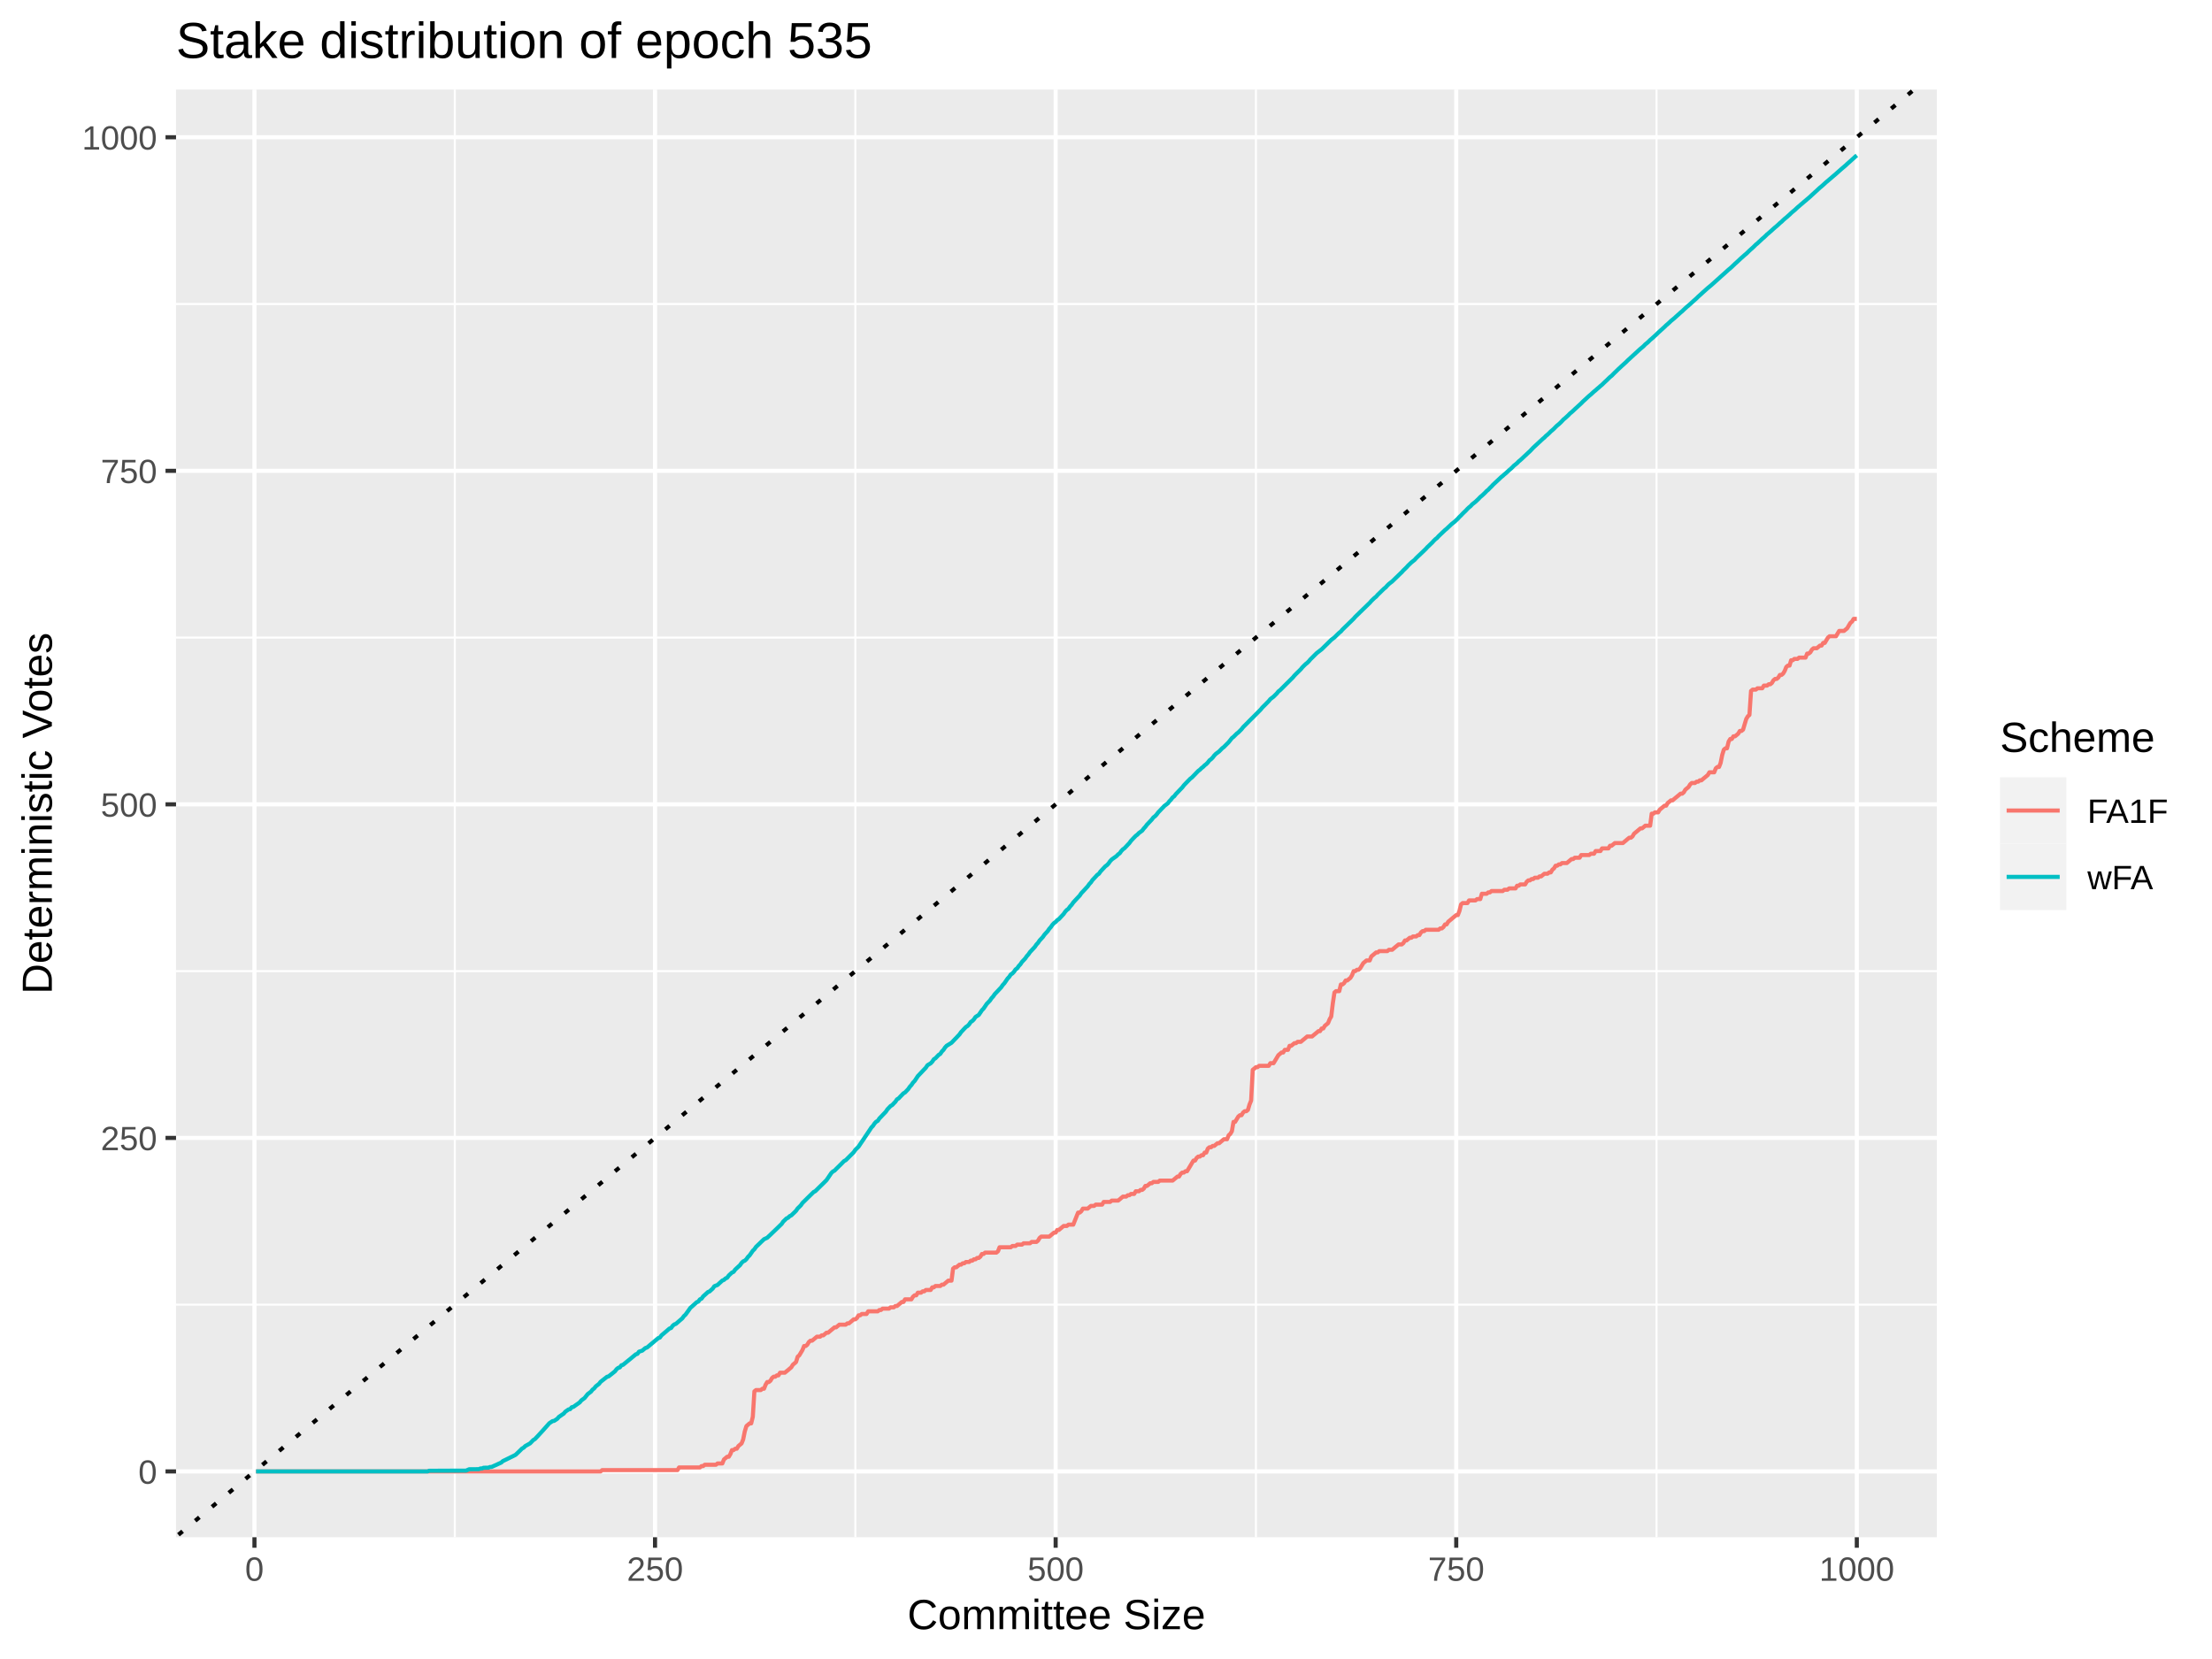
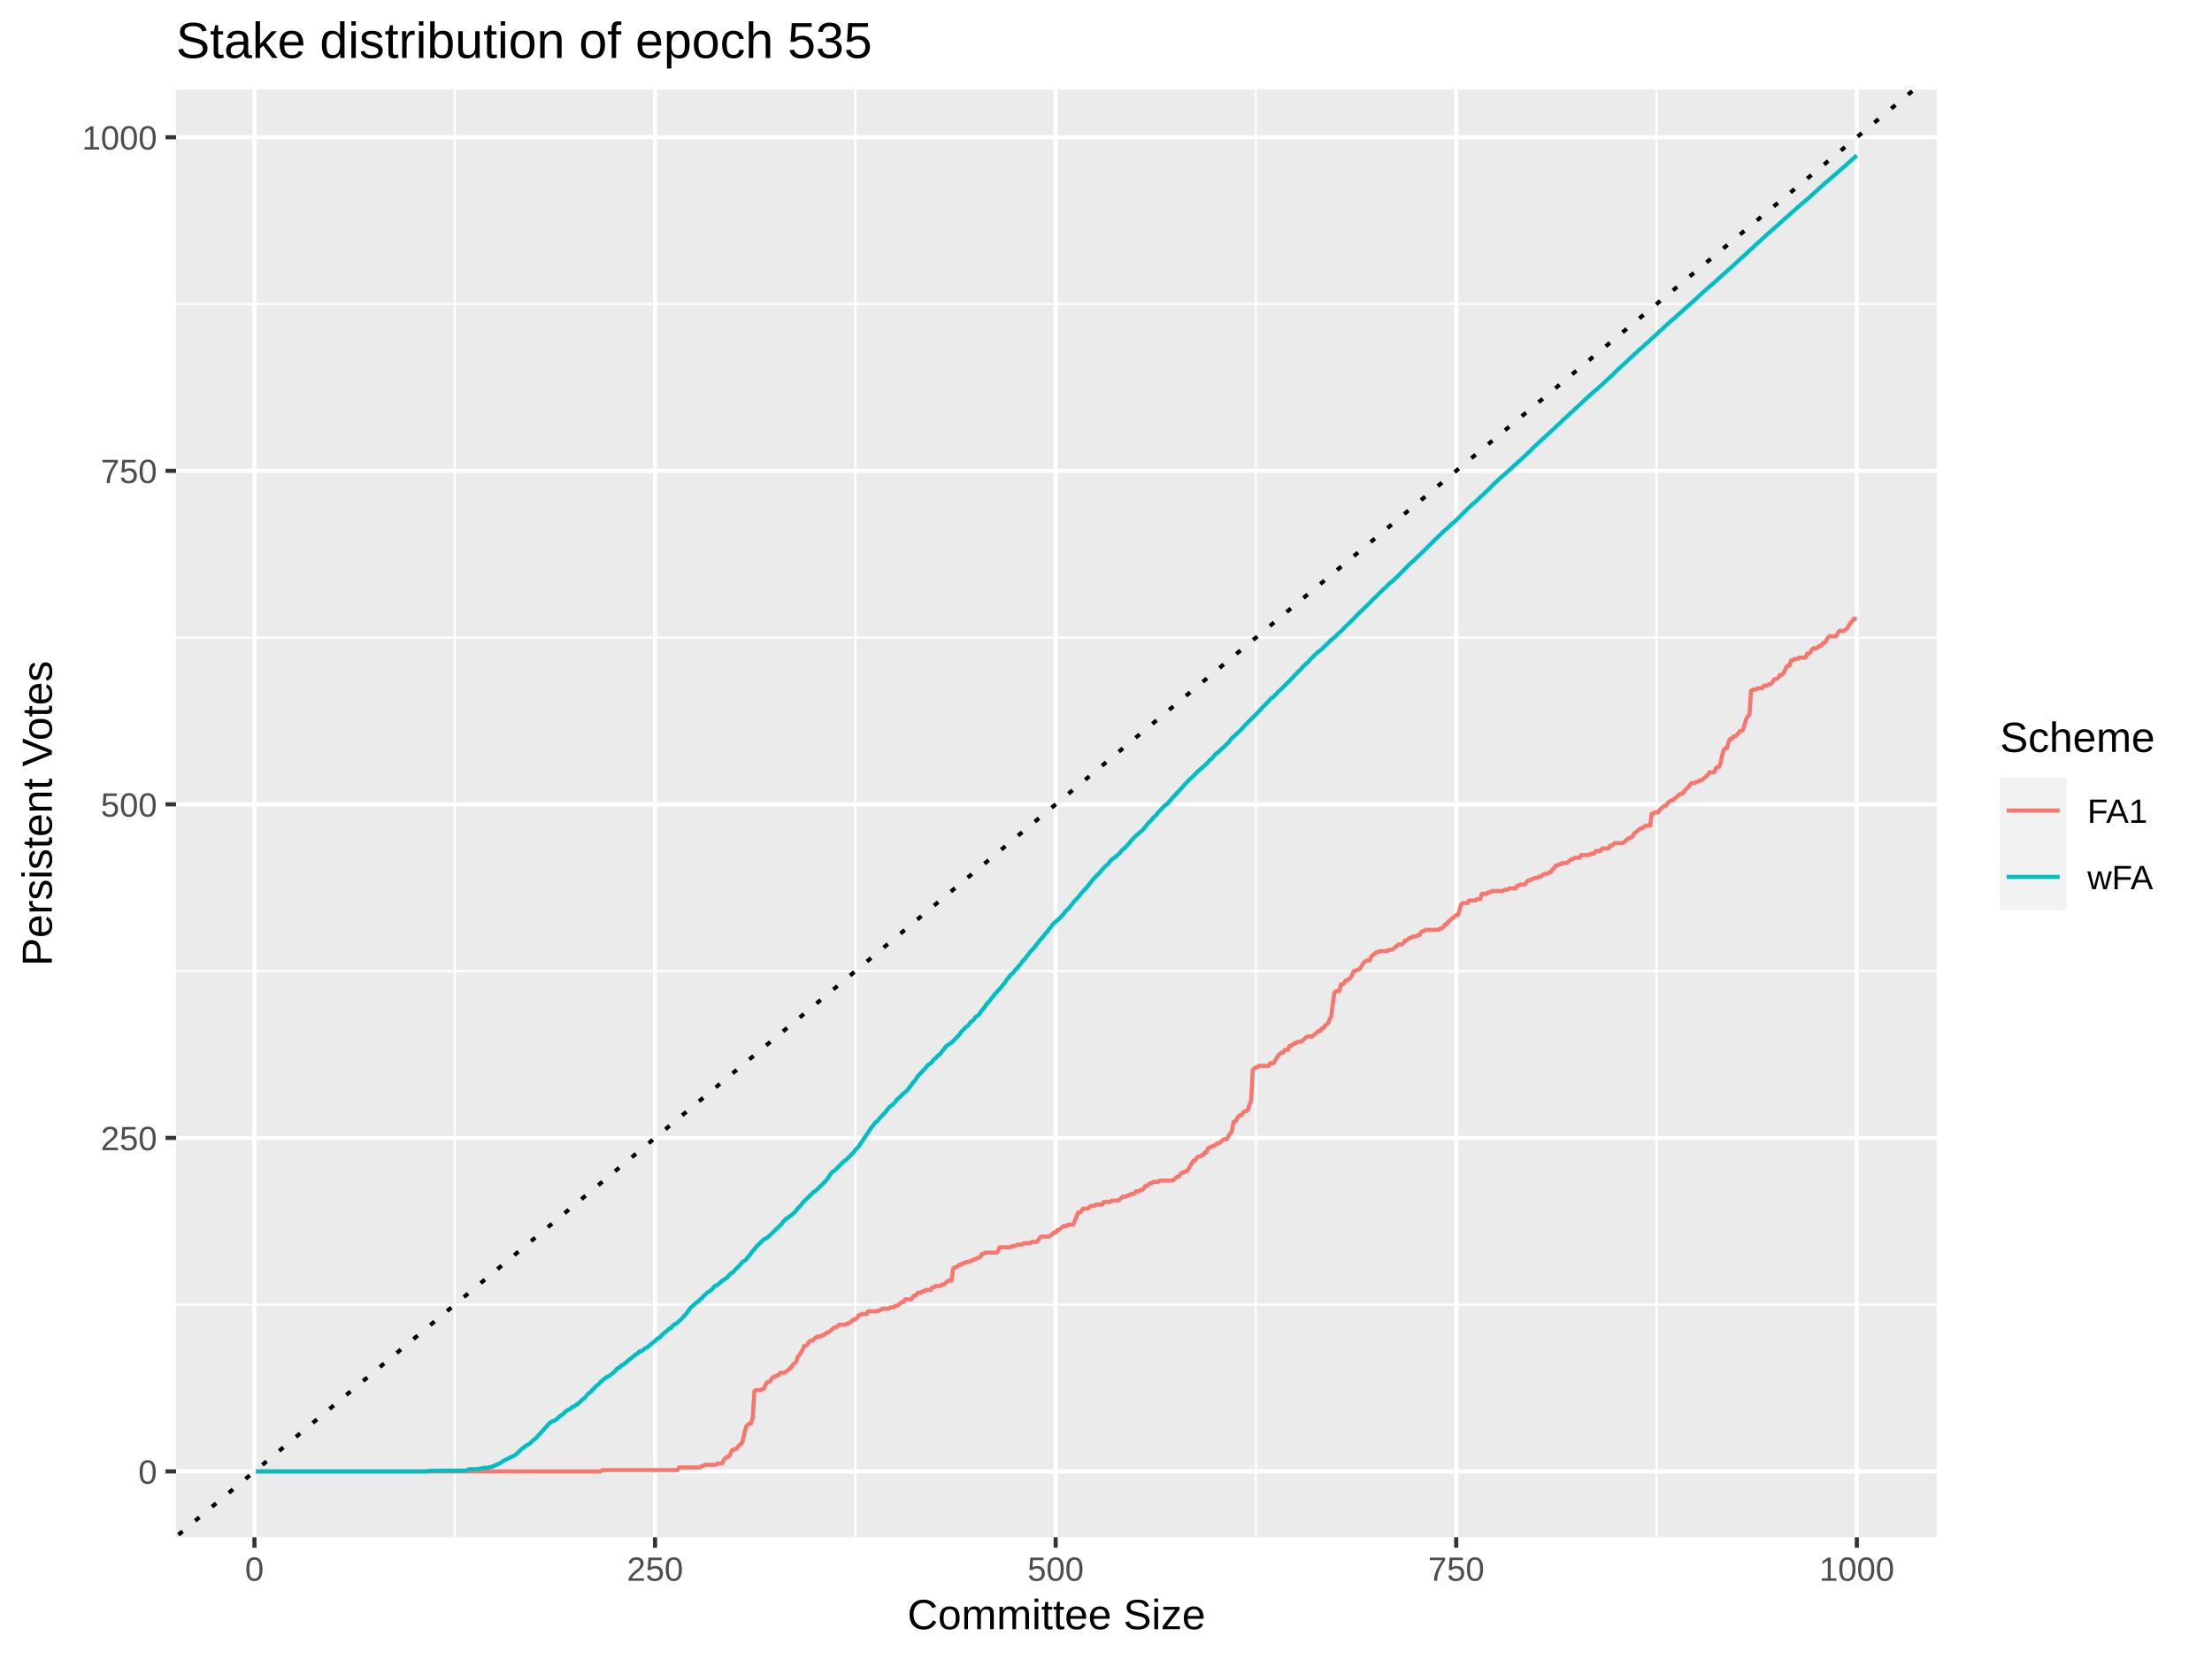
<svg xmlns="http://www.w3.org/2000/svg" class="svglite" width="576.00pt" height="432.00pt" viewBox="0 0 576.00 432.00">
  <defs>
    <style type="text/css">
    .svglite line, .svglite polyline, .svglite polygon, .svglite path, .svglite rect, .svglite circle {
      fill: none;
      stroke: #000000;
      stroke-linecap: round;
      stroke-linejoin: round;
      stroke-miterlimit: 10.00;
    }
    .svglite text {
      white-space: pre;
    }
  </style>
  </defs>
  <rect width="100%" height="100%" style="stroke: none; fill: #FFFFFF;" />
  <defs>
    <clipPath id="cpMC4wMHw1NzYuMDB8MC4wMHw0MzIuMDA=">
      <rect x="0.00" y="0.00" width="576.00" height="432.00" />
    </clipPath>
  </defs>
  <g clip-path="url(#cpMC4wMHw1NzYuMDB8MC4wMHw0MzIuMDA=)">
    <rect x="0.00" y="0.00" width="576.00" height="432.00" style="stroke-width: 1.07; stroke: #FFFFFF; fill: #FFFFFF;" />
  </g>
  <defs>
    <clipPath id="cpNDUuODR8NTA0LjM1fDIzLjMyfDQwMC4yOQ==">
      <rect x="45.84" y="23.32" width="458.51" height="376.97" />
    </clipPath>
  </defs>
  <g clip-path="url(#cpNDUuODR8NTA0LjM1fDIzLjMyfDQwMC4yOQ==)">
    <rect x="45.84" y="23.32" width="458.51" height="376.97" style="stroke-width: 1.07; stroke: none; fill: #EBEBEB;" />
    <polyline points="45.84,339.73 504.35,339.73 " style="stroke-width: 0.53; stroke: #FFFFFF; stroke-linecap: butt;" />
    <polyline points="45.84,252.88 504.35,252.88 " style="stroke-width: 0.53; stroke: #FFFFFF; stroke-linecap: butt;" />
    <polyline points="45.84,166.02 504.35,166.02 " style="stroke-width: 0.53; stroke: #FFFFFF; stroke-linecap: butt;" />
    <polyline points="45.84,79.17 504.35,79.17 " style="stroke-width: 0.53; stroke: #FFFFFF; stroke-linecap: butt;" />
    <polyline points="118.42,400.29 118.42,23.32 " style="stroke-width: 0.53; stroke: #FFFFFF; stroke-linecap: butt;" />
    <polyline points="222.73,400.29 222.73,23.32 " style="stroke-width: 0.53; stroke: #FFFFFF; stroke-linecap: butt;" />
    <polyline points="327.04,400.29 327.04,23.32 " style="stroke-width: 0.53; stroke: #FFFFFF; stroke-linecap: butt;" />
    <polyline points="431.35,400.29 431.35,23.32 " style="stroke-width: 0.53; stroke: #FFFFFF; stroke-linecap: butt;" />
    <polyline points="45.84,383.16 504.35,383.16 " style="stroke-width: 1.07; stroke: #FFFFFF; stroke-linecap: butt;" />
    <polyline points="45.84,296.31 504.35,296.31 " style="stroke-width: 1.07; stroke: #FFFFFF; stroke-linecap: butt;" />
    <polyline points="45.84,209.45 504.35,209.45 " style="stroke-width: 1.07; stroke: #FFFFFF; stroke-linecap: butt;" />
    <polyline points="45.84,122.60 504.35,122.60 " style="stroke-width: 1.07; stroke: #FFFFFF; stroke-linecap: butt;" />
    <polyline points="45.84,35.74 504.35,35.74 " style="stroke-width: 1.07; stroke: #FFFFFF; stroke-linecap: butt;" />
    <polyline points="66.26,400.29 66.26,23.32 " style="stroke-width: 1.07; stroke: #FFFFFF; stroke-linecap: butt;" />
    <polyline points="170.57,400.29 170.57,23.32 " style="stroke-width: 1.07; stroke: #FFFFFF; stroke-linecap: butt;" />
    <polyline points="274.89,400.29 274.89,23.32 " style="stroke-width: 1.07; stroke: #FFFFFF; stroke-linecap: butt;" />
    <polyline points="379.20,400.29 379.20,23.32 " style="stroke-width: 1.07; stroke: #FFFFFF; stroke-linecap: butt;" />
    <polyline points="483.51,400.29 483.51,23.32 " style="stroke-width: 1.07; stroke: #FFFFFF; stroke-linecap: butt;" />
    <polyline points="66.68,383.16 67.10,383.16 67.51,383.16 67.93,383.16 68.35,383.16 68.77,383.16 69.18,383.16 69.60,383.16 70.02,383.16 70.44,383.16 70.85,383.16 71.27,383.16 71.69,383.16 72.10,383.16 72.52,383.16 72.94,383.16 73.36,383.16 73.77,383.16 74.19,383.16 74.61,383.16 75.03,383.16 75.44,383.16 75.86,383.16 76.28,383.16 76.69,383.16 77.11,383.16 77.53,383.16 77.95,383.16 78.36,383.16 78.78,383.16 79.20,383.16 79.61,383.16 80.03,383.16 80.45,383.16 80.87,383.16 81.28,383.16 81.70,383.16 82.12,383.16 82.54,383.16 82.95,383.16 83.37,383.16 83.79,383.16 84.20,383.16 84.62,383.16 85.04,383.16 85.46,383.16 85.87,383.16 86.29,383.16 86.71,383.16 87.13,383.16 87.54,383.16 87.96,383.16 88.38,383.16 88.79,383.16 89.21,383.16 89.63,383.16 90.05,383.16 90.46,383.16 90.88,383.16 91.30,383.16 91.72,383.16 92.13,383.16 92.55,383.16 92.97,383.16 93.38,383.16 93.80,383.16 94.22,383.16 94.64,383.16 95.05,383.16 95.47,383.16 95.89,383.16 96.30,383.16 96.72,383.16 97.14,383.16 97.56,383.16 97.97,383.16 98.39,383.16 98.81,383.16 99.23,383.16 99.64,383.16 100.06,383.16 100.48,383.16 100.89,383.16 101.31,383.16 101.73,383.16 102.15,383.16 102.56,383.16 102.98,383.16 103.40,383.16 103.82,383.16 104.23,383.16 104.65,383.16 105.07,383.16 105.48,383.16 105.90,383.16 106.32,383.16 106.74,383.16 107.15,383.16 107.57,383.16 107.99,383.16 108.40,383.16 108.82,383.16 109.24,383.16 109.66,383.16 110.07,383.16 110.49,383.16 110.91,383.16 111.33,383.16 111.74,383.16 112.16,383.16 112.58,383.16 112.99,383.16 113.41,383.16 113.83,383.16 114.25,383.16 114.66,383.16 115.08,383.16 115.50,383.16 115.92,383.16 116.33,383.16 116.75,383.16 117.17,383.16 117.58,383.16 118.00,383.16 118.42,383.16 118.84,383.16 119.25,383.16 119.67,383.16 120.09,383.16 120.51,383.16 120.92,383.16 121.34,383.16 121.76,383.16 122.17,383.16 122.59,383.16 123.01,383.16 123.43,383.16 123.84,383.16 124.26,383.16 124.68,383.16 125.09,383.16 125.51,383.16 125.93,383.16 126.35,383.16 126.76,383.16 127.18,383.16 127.60,383.16 128.02,383.16 128.43,383.16 128.85,383.16 129.27,383.16 129.68,383.16 130.10,383.16 130.52,383.16 130.94,383.16 131.35,383.16 131.77,383.16 132.19,383.16 132.61,383.16 133.02,383.16 133.44,383.16 133.86,383.16 134.27,383.16 134.69,383.16 135.11,383.16 135.53,383.16 135.94,383.16 136.36,383.16 136.78,383.16 137.19,383.16 137.61,383.16 138.03,383.16 138.45,383.16 138.86,383.16 139.28,383.16 139.70,383.16 140.12,383.16 140.53,383.16 140.95,383.16 141.37,383.16 141.78,383.16 142.20,383.16 142.62,383.16 143.04,383.16 143.45,383.16 143.87,383.16 144.29,383.16 144.71,383.16 145.12,383.16 145.54,383.16 145.96,383.16 146.37,383.16 146.79,383.16 147.21,383.16 147.63,383.16 148.04,383.16 148.46,383.16 148.88,383.16 149.30,383.16 149.71,383.16 150.13,383.16 150.55,383.16 150.96,383.16 151.38,383.16 151.80,383.16 152.22,383.16 152.63,383.16 153.05,383.16 153.47,383.16 153.88,383.16 154.30,383.16 154.72,383.16 155.14,383.16 155.55,383.16 155.97,383.16 156.39,383.16 156.81,382.81 157.22,382.81 157.64,382.81 158.06,382.81 158.47,382.81 158.89,382.81 159.31,382.81 159.73,382.81 160.14,382.81 160.56,382.81 160.98,382.81 161.40,382.81 161.81,382.81 162.23,382.81 162.65,382.81 163.06,382.81 163.48,382.81 163.90,382.81 164.32,382.81 164.73,382.81 165.15,382.81 165.57,382.81 165.98,382.81 166.40,382.81 166.82,382.81 167.24,382.81 167.65,382.81 168.07,382.81 168.49,382.81 168.91,382.81 169.32,382.81 169.74,382.81 170.16,382.81 170.57,382.81 170.99,382.81 171.41,382.81 171.83,382.81 172.24,382.81 172.66,382.81 173.08,382.81 173.50,382.81 173.91,382.81 174.33,382.81 174.75,382.81 175.16,382.81 175.58,382.81 176.00,382.81 176.42,382.81 176.83,382.12 177.25,382.12 177.67,382.12 178.09,382.12 178.50,382.12 178.92,382.12 179.34,382.12 179.75,382.12 180.17,382.12 180.59,382.12 181.01,382.12 181.42,382.12 181.84,382.12 182.26,382.12 182.67,381.77 183.09,381.77 183.51,381.42 183.93,381.42 184.34,381.42 184.76,381.42 185.18,381.42 185.60,381.42 186.01,381.42 186.43,381.42 186.85,381.08 187.26,381.08 187.68,381.08 188.10,381.08 188.52,380.03 188.93,379.69 189.35,379.34 189.77,379.34 190.19,378.64 190.60,377.60 191.02,377.60 191.44,377.25 191.85,377.25 192.27,376.56 192.69,376.21 193.11,375.86 193.52,374.82 193.94,372.74 194.36,371.35 194.78,371.00 195.19,370.65 195.61,370.65 196.03,368.92 196.44,362.31 196.86,361.97 197.28,361.97 197.70,361.97 198.11,361.97 198.53,361.62 198.95,361.62 199.36,360.58 199.78,359.88 200.20,359.88 200.62,359.54 201.03,358.84 201.45,358.49 201.87,358.49 202.29,358.15 202.70,358.15 203.12,357.45 203.54,357.45 203.95,357.45 204.37,357.45 204.79,357.10 205.21,356.76 205.62,356.41 206.04,356.06 206.46,355.37 206.88,355.02 207.29,354.67 207.71,353.28 208.13,352.93 208.54,352.24 208.96,351.54 209.38,350.50 209.80,350.50 210.21,350.16 210.63,349.46 211.05,349.11 211.46,349.11 211.88,348.77 212.30,348.42 212.72,348.07 213.13,348.07 213.55,348.07 213.97,347.72 214.39,347.72 214.80,347.38 215.22,347.03 215.64,347.03 216.05,346.68 216.47,346.33 216.89,345.99 217.31,345.64 217.72,345.64 218.14,345.29 218.56,344.94 218.98,344.94 219.39,344.94 219.81,344.94 220.23,344.94 220.64,344.60 221.06,344.60 221.48,344.25 221.90,343.90 222.31,343.55 222.73,343.55 223.15,343.21 223.57,342.51 223.98,342.51 224.40,342.16 224.82,342.16 225.23,342.16 225.65,342.16 226.07,341.47 226.49,341.47 226.90,341.47 227.32,341.47 227.74,341.47 228.15,341.47 228.57,341.47 228.99,341.12 229.41,341.12 229.82,340.77 230.24,340.77 230.66,340.77 231.08,340.77 231.49,340.77 231.91,340.43 232.33,340.43 232.74,340.43 233.16,340.08 233.58,340.08 234.00,339.73 234.41,339.39 234.83,339.04 235.25,339.04 235.67,338.34 236.08,338.34 236.50,338.34 236.92,338.34 237.33,338.34 237.75,337.65 238.17,337.30 238.59,337.30 239.00,336.61 239.42,336.61 239.84,336.61 240.25,336.26 240.67,336.26 241.09,335.91 241.51,335.91 241.92,335.91 242.34,335.91 242.76,335.22 243.18,335.22 243.59,334.87 244.01,334.87 244.43,334.87 244.84,334.87 245.26,334.52 245.68,334.52 246.10,334.17 246.51,333.83 246.93,333.48 247.35,333.48 247.77,333.48 248.18,330.35 248.60,330.00 249.02,330.00 249.43,329.66 249.85,329.31 250.27,329.31 250.69,328.96 251.10,328.96 251.52,328.62 251.94,328.62 252.36,328.62 252.77,328.27 253.19,328.27 253.61,327.92 254.02,327.92 254.44,327.57 254.86,327.57 255.28,327.23 255.69,326.53 256.11,326.53 256.53,326.18 256.94,326.18 257.36,326.18 257.78,326.18 258.20,326.18 258.61,326.18 259.03,326.18 259.45,326.18 259.87,325.84 260.28,324.79 260.70,324.79 261.12,324.79 261.53,324.79 261.95,324.79 262.37,324.79 262.79,324.79 263.20,324.79 263.62,324.45 264.04,324.45 264.46,324.45 264.87,324.10 265.29,324.10 265.71,324.10 266.12,324.10 266.54,323.75 266.96,323.75 267.38,323.75 267.79,323.75 268.21,323.75 268.63,323.40 269.05,323.40 269.46,323.40 269.88,323.40 270.30,323.06 270.71,322.36 271.13,322.01 271.55,322.01 271.97,322.01 272.38,322.01 272.80,322.01 273.22,322.01 273.63,321.67 274.05,321.32 274.47,320.97 274.89,320.97 275.30,320.28 275.72,320.28 276.14,319.93 276.56,319.58 276.97,319.24 277.39,319.24 277.81,319.24 278.22,318.89 278.64,318.89 279.06,318.89 279.48,318.89 279.89,317.85 280.31,316.80 280.73,315.76 281.15,315.76 281.56,315.41 281.98,314.72 282.40,314.72 282.81,314.72 283.23,314.72 283.65,314.37 284.07,314.02 284.48,314.02 284.90,314.02 285.32,313.68 285.73,313.68 286.15,313.68 286.57,313.68 286.99,313.68 287.40,312.98 287.82,312.98 288.24,312.98 288.66,312.98 289.07,312.98 289.49,312.63 289.91,312.63 290.32,312.63 290.74,312.63 291.16,312.63 291.58,312.29 291.99,311.94 292.41,311.59 292.83,311.59 293.25,311.59 293.66,311.24 294.08,311.24 294.50,310.90 294.91,310.90 295.33,310.90 295.75,310.20 296.17,310.20 296.58,310.20 297.00,309.85 297.42,309.85 297.84,309.51 298.25,308.81 298.67,308.81 299.09,308.47 299.50,308.12 299.92,308.12 300.34,307.77 300.76,307.77 301.17,307.77 301.59,307.77 302.01,307.42 302.42,307.42 302.84,307.42 303.26,307.42 303.68,307.42 304.09,307.42 304.51,307.42 304.93,307.42 305.35,307.42 305.76,307.08 306.18,306.73 306.60,306.38 307.01,306.38 307.43,305.69 307.85,305.34 308.27,305.34 308.68,304.99 309.10,304.99 309.52,304.30 309.94,303.60 310.35,302.91 310.77,302.21 311.19,302.21 311.60,301.52 312.02,301.17 312.44,301.17 312.86,300.82 313.27,300.82 313.69,300.13 314.11,300.13 314.52,299.08 314.94,298.74 315.36,298.74 315.78,298.39 316.19,298.39 316.61,298.04 317.03,297.70 317.45,297.70 317.86,297.35 318.28,297.00 318.70,296.65 319.11,296.65 319.53,296.65 319.95,295.61 320.37,295.26 320.78,294.57 321.20,292.14 321.62,292.14 322.04,291.44 322.45,290.75 322.87,290.40 323.29,290.40 323.70,289.70 324.12,289.36 324.54,289.36 324.96,289.01 325.37,287.62 325.79,286.58 326.21,278.59 326.63,278.24 327.04,277.89 327.46,277.89 327.88,277.54 328.29,277.54 328.71,277.54 329.13,277.54 329.55,277.54 329.96,277.54 330.38,277.54 330.80,276.85 331.21,276.85 331.63,276.85 332.05,276.16 332.47,275.46 332.88,274.77 333.30,274.42 333.72,274.07 334.14,274.07 334.55,273.38 334.97,273.38 335.39,273.38 335.80,272.33 336.22,272.33 336.64,271.99 337.06,271.64 337.47,271.64 337.89,271.29 338.31,271.29 338.73,271.29 339.14,270.94 339.56,270.60 339.98,270.25 340.39,269.90 340.81,269.90 341.23,269.90 341.65,269.90 342.06,269.55 342.48,269.21 342.90,268.86 343.32,268.51 343.73,268.51 344.15,267.82 344.57,267.82 344.98,267.12 345.40,266.78 345.82,266.43 346.24,265.39 346.65,264.69 347.07,261.22 347.49,258.44 347.90,258.09 348.32,258.09 348.74,258.09 349.16,256.35 349.57,256.35 349.99,256.01 350.41,255.31 350.83,255.31 351.24,254.96 351.66,254.62 352.08,253.92 352.49,252.88 352.91,252.88 353.33,252.53 353.75,252.53 354.16,252.18 354.58,251.49 355.00,250.79 355.42,250.45 355.83,250.10 356.25,250.10 356.67,250.10 357.08,249.06 357.50,248.71 357.92,248.36 358.34,248.01 358.75,248.01 359.17,247.67 359.59,247.67 360.00,247.67 360.42,247.67 360.84,247.67 361.26,247.67 361.67,247.32 362.09,247.32 362.51,247.32 362.93,246.97 363.34,246.62 363.76,246.28 364.18,245.93 364.59,245.93 365.01,245.93 365.43,245.58 365.85,244.89 366.26,244.89 366.68,244.54 367.10,244.19 367.52,244.19 367.93,243.85 368.35,243.85 368.77,243.85 369.18,243.50 369.60,243.50 370.02,242.80 370.44,242.46 370.85,242.46 371.27,242.11 371.69,242.11 372.11,242.11 372.52,242.11 372.94,242.11 373.36,242.11 373.77,242.11 374.19,242.11 374.61,242.11 375.03,241.76 375.44,241.76 375.86,241.41 376.28,240.72 376.69,240.72 377.11,240.02 377.53,239.68 377.95,239.33 378.36,238.98 378.78,238.63 379.20,238.29 379.62,238.29 380.03,237.24 380.45,235.51 380.87,235.16 381.28,235.16 381.70,235.16 382.12,235.16 382.54,234.47 382.95,234.47 383.37,234.47 383.79,234.47 384.21,234.47 384.62,234.12 385.04,234.12 385.46,234.12 385.87,232.73 386.29,232.73 386.71,232.73 387.13,232.73 387.54,232.38 387.96,232.38 388.38,232.03 388.79,232.03 389.21,232.03 389.63,232.03 390.05,232.03 390.46,232.03 390.88,232.03 391.30,232.03 391.72,231.69 392.13,231.69 392.55,231.69 392.97,231.34 393.38,231.34 393.80,231.34 394.22,231.34 394.64,231.34 395.05,230.64 395.47,230.64 395.89,230.30 396.31,230.30 396.72,230.30 397.14,230.30 397.56,229.60 397.97,229.25 398.39,229.25 398.81,228.91 399.23,228.91 399.64,228.56 400.06,228.56 400.48,228.56 400.90,228.21 401.31,228.21 401.73,227.86 402.15,227.52 402.56,227.52 402.98,227.52 403.40,227.17 403.82,227.17 404.23,226.47 404.65,226.13 405.07,225.43 405.48,225.43 405.90,225.09 406.32,225.09 406.74,224.74 407.15,224.74 407.57,224.74 407.99,224.74 408.41,224.39 408.82,224.04 409.24,223.70 409.66,223.70 410.07,223.35 410.49,223.35 410.91,223.35 411.33,223.35 411.74,222.65 412.16,222.65 412.58,222.65 413.00,222.65 413.41,222.65 413.83,222.65 414.25,222.31 414.66,222.31 415.08,222.31 415.50,221.61 415.92,221.61 416.33,221.61 416.75,221.61 417.17,220.92 417.59,220.92 418.00,220.92 418.42,220.92 418.84,220.92 419.25,220.22 419.67,220.22 420.09,219.87 420.51,219.53 420.92,219.53 421.34,219.53 421.76,219.53 422.17,219.53 422.59,219.53 423.01,219.18 423.43,218.83 423.84,218.48 424.26,218.14 424.68,218.14 425.10,217.79 425.51,217.09 425.93,216.75 426.35,216.40 426.76,216.05 427.18,215.70 427.60,215.70 428.02,215.36 428.43,215.01 428.85,215.01 429.27,215.01 429.69,215.01 430.10,211.88 430.52,211.88 430.94,211.54 431.35,211.54 431.77,211.54 432.19,210.84 432.61,210.49 433.02,210.15 433.44,209.80 433.86,209.80 434.27,209.10 434.69,208.76 435.11,208.41 435.53,208.41 435.94,208.06 436.36,207.71 436.78,207.37 437.20,207.02 437.61,206.67 438.03,206.67 438.45,206.32 438.86,205.63 439.28,205.28 439.70,204.93 440.12,204.24 440.53,203.89 440.95,203.89 441.37,203.89 441.79,203.55 442.20,203.55 442.62,203.20 443.04,203.20 443.45,202.85 443.87,202.50 444.29,202.16 444.71,201.81 445.12,201.11 445.54,201.11 445.96,201.11 446.38,201.11 446.79,200.07 447.21,199.72 447.63,199.72 448.04,198.68 448.46,196.60 448.88,195.21 449.30,194.86 449.71,194.86 450.13,193.12 450.55,192.43 450.96,192.43 451.38,191.73 451.80,191.73 452.22,191.39 452.63,191.04 453.05,190.34 453.47,190.34 453.89,190.00 454.30,188.61 454.72,187.22 455.14,186.52 455.55,186.17 455.97,179.92 456.39,179.57 456.81,179.57 457.22,179.57 457.64,179.23 458.06,179.23 458.48,179.23 458.89,179.23 459.31,178.53 459.73,178.53 460.14,178.53 460.56,178.18 460.98,178.18 461.40,177.84 461.81,177.14 462.23,176.79 462.65,176.79 463.06,176.45 463.48,175.75 463.90,175.75 464.32,175.40 464.73,174.71 465.15,173.67 465.57,173.32 465.99,173.32 466.40,171.93 466.82,171.93 467.24,171.58 467.65,171.58 468.07,171.58 468.49,171.24 468.91,171.24 469.32,171.24 469.74,171.24 470.16,171.24 470.58,170.19 470.99,170.19 471.41,169.85 471.83,169.15 472.24,168.80 472.66,168.80 473.08,168.80 473.50,168.46 473.91,168.11 474.33,168.11 474.75,167.41 475.17,167.41 475.58,166.72 476.00,166.02 476.42,165.68 476.83,165.68 477.25,165.68 477.67,165.68 478.09,165.68 478.50,164.98 478.92,164.29 479.34,164.29 479.75,164.29 480.17,164.29 480.59,163.94 481.01,163.59 481.42,162.90 481.84,162.20 482.26,161.86 482.68,161.16 483.09,161.16 483.51,161.16 " style="stroke-width: 1.07; stroke: #F8766D; stroke-linecap: butt;" />
    <polyline points="66.68,383.16 67.10,383.16 67.51,383.16 67.93,383.16 68.35,383.16 68.77,383.16 69.18,383.16 69.60,383.16 70.02,383.16 70.44,383.16 70.85,383.16 71.27,383.16 71.69,383.16 72.10,383.16 72.52,383.16 72.94,383.16 73.36,383.16 73.77,383.16 74.19,383.16 74.61,383.16 75.03,383.16 75.44,383.16 75.86,383.16 76.28,383.16 76.69,383.16 77.11,383.16 77.53,383.16 77.95,383.16 78.36,383.16 78.78,383.16 79.20,383.16 79.61,383.16 80.03,383.16 80.45,383.16 80.87,383.16 81.28,383.16 81.70,383.16 82.12,383.16 82.54,383.16 82.95,383.16 83.37,383.16 83.79,383.16 84.20,383.16 84.62,383.16 85.04,383.16 85.46,383.16 85.87,383.16 86.29,383.16 86.71,383.16 87.13,383.16 87.54,383.16 87.96,383.16 88.38,383.16 88.79,383.16 89.21,383.16 89.63,383.16 90.05,383.16 90.46,383.16 90.88,383.16 91.30,383.16 91.72,383.16 92.13,383.16 92.55,383.16 92.97,383.16 93.38,383.16 93.80,383.16 94.22,383.16 94.64,383.16 95.05,383.16 95.47,383.16 95.89,383.16 96.30,383.16 96.72,383.16 97.14,383.16 97.56,383.16 97.97,383.16 98.39,383.16 98.81,383.16 99.23,383.16 99.64,383.16 100.06,383.16 100.48,383.16 100.89,383.16 101.31,383.16 101.73,383.16 102.15,383.16 102.56,383.16 102.98,383.16 103.40,383.16 103.82,383.16 104.23,383.16 104.65,383.16 105.07,383.16 105.48,383.16 105.90,383.16 106.32,383.16 106.74,383.16 107.15,383.16 107.57,383.16 107.99,383.16 108.40,383.16 108.82,383.16 109.24,383.16 109.66,383.16 110.07,383.16 110.49,383.16 110.91,383.16 111.33,383.16 111.74,382.98 112.16,382.98 112.58,382.98 112.99,382.98 113.41,382.98 113.83,382.98 114.25,382.97 114.66,382.97 115.08,382.97 115.50,382.97 115.92,382.97 116.33,382.97 116.75,382.97 117.17,382.96 117.58,382.96 118.00,382.96 118.42,382.96 118.84,382.96 119.25,382.96 119.67,382.95 120.09,382.95 120.51,382.95 120.92,382.95 121.34,382.95 121.76,382.77 122.17,382.59 122.59,382.59 123.01,382.58 123.43,382.58 123.84,382.58 124.26,382.57 124.68,382.57 125.09,382.39 125.51,382.38 125.93,382.20 126.35,382.19 126.76,382.19 127.18,382.18 127.60,382.00 128.02,381.99 128.43,381.80 128.85,381.61 129.27,381.43 129.68,381.23 130.10,381.04 130.52,380.85 130.94,380.47 131.35,380.27 131.77,380.07 132.19,379.86 132.61,379.66 133.02,379.45 133.44,379.25 133.86,379.04 134.27,378.82 134.69,378.42 135.11,378.02 135.53,377.61 135.94,377.20 136.36,376.97 136.78,376.55 137.19,376.32 137.61,376.09 138.03,375.85 138.45,375.42 138.86,374.99 139.28,374.74 139.70,374.30 140.12,373.86 140.53,373.41 140.95,372.95 141.37,372.49 141.78,372.03 142.20,371.56 142.62,371.09 143.04,370.61 143.45,370.34 143.87,370.06 144.29,369.99 144.71,369.72 145.12,369.44 145.54,368.95 145.96,368.67 146.37,368.38 146.79,368.10 147.21,367.60 147.63,367.31 148.04,367.02 148.46,366.94 148.88,366.44 149.30,366.35 149.71,366.06 150.13,365.76 150.55,365.47 150.96,365.17 151.38,364.66 151.80,364.35 152.22,364.05 152.63,363.53 153.05,363.01 153.47,362.70 153.88,362.39 154.30,361.86 154.72,361.54 155.14,361.01 155.55,360.69 155.97,360.37 156.39,359.83 156.81,359.50 157.22,359.18 157.64,358.85 158.06,358.52 158.47,358.41 158.89,358.08 159.31,357.75 159.73,357.41 160.14,357.08 160.56,356.53 160.98,356.19 161.40,356.07 161.81,355.52 162.23,355.40 162.65,355.06 163.06,354.72 163.48,354.38 163.90,354.04 164.32,353.70 164.73,353.35 165.15,353.01 165.57,352.66 165.98,352.54 166.40,351.97 166.82,351.84 167.24,351.71 167.65,351.36 168.07,351.02 168.49,350.89 168.91,350.54 169.32,350.19 169.74,349.84 170.16,349.49 170.57,349.14 170.99,348.79 171.41,348.44 171.83,348.30 172.24,347.73 172.66,347.38 173.08,347.02 173.50,346.67 173.91,346.31 174.33,345.95 174.75,345.81 175.16,345.24 175.58,344.88 176.00,344.73 176.42,344.37 176.83,344.01 177.25,343.65 177.67,343.29 178.09,342.71 178.50,342.34 178.92,341.76 179.34,341.18 179.75,340.59 180.17,340.22 180.59,339.84 181.01,339.47 181.42,339.09 181.84,338.93 182.26,338.34 182.67,338.18 183.09,337.59 183.51,337.21 183.93,336.83 184.34,336.45 184.76,336.29 185.18,335.91 185.60,335.53 186.01,334.93 186.43,334.76 186.85,334.60 187.26,334.21 187.68,333.83 188.10,333.45 188.52,333.28 188.93,332.90 189.35,332.73 189.77,332.14 190.19,331.75 190.60,331.37 191.02,331.20 191.44,330.60 191.85,330.22 192.27,329.83 192.69,329.45 193.11,328.85 193.52,328.46 193.94,328.28 194.36,327.89 194.78,327.29 195.19,326.90 195.61,326.30 196.03,325.69 196.44,325.30 196.86,324.69 197.28,324.29 197.70,323.89 198.11,323.49 198.53,323.09 198.95,322.69 199.36,322.50 199.78,322.31 200.20,321.91 200.62,321.52 201.03,321.12 201.45,320.72 201.87,320.32 202.29,319.92 202.70,319.52 203.12,319.11 203.54,318.71 203.95,318.10 204.37,317.70 204.79,317.29 205.21,317.10 205.62,316.69 206.04,316.49 206.46,316.09 206.88,315.69 207.29,315.28 207.71,314.67 208.13,314.27 208.54,313.86 208.96,313.25 209.38,312.84 209.80,312.43 210.21,312.02 210.63,311.61 211.05,311.20 211.46,310.80 211.88,310.39 212.30,310.18 212.72,309.77 213.13,309.36 213.55,308.95 213.97,308.54 214.39,308.13 214.80,307.72 215.22,307.30 215.64,306.69 216.05,306.08 216.47,305.46 216.89,305.05 217.31,304.83 217.72,304.41 218.14,304.00 218.56,303.58 218.98,303.17 219.39,302.75 219.81,302.33 220.23,302.11 220.64,301.70 221.06,301.28 221.48,300.86 221.90,300.45 222.31,300.03 222.73,299.41 223.15,299.00 223.57,298.58 223.98,297.96 224.40,297.34 224.82,296.73 225.23,296.10 225.65,295.48 226.07,294.86 226.49,294.23 226.90,293.60 227.32,293.17 227.74,292.54 228.15,292.10 228.57,291.87 228.99,291.24 229.41,290.81 229.82,290.37 230.24,289.94 230.66,289.50 231.08,288.87 231.49,288.44 231.91,288.00 232.33,287.76 232.74,287.32 233.16,286.89 233.58,286.26 234.00,286.02 234.41,285.58 234.83,285.15 235.25,284.71 235.67,284.47 236.08,284.04 236.50,283.60 236.92,282.98 237.33,282.54 237.75,281.91 238.17,281.48 238.59,280.85 239.00,280.22 239.42,279.78 239.84,279.34 240.25,278.90 240.67,278.46 241.09,278.02 241.51,277.39 241.92,277.14 242.34,276.89 242.76,276.45 243.18,275.82 243.59,275.57 244.01,275.13 244.43,274.69 244.84,274.44 245.26,273.81 245.68,273.38 246.10,272.75 246.51,272.31 246.93,272.06 247.35,271.80 247.77,271.54 248.18,271.11 248.60,270.67 249.02,270.24 249.43,269.80 249.85,269.36 250.27,268.75 250.69,268.31 251.10,267.87 251.52,267.43 251.94,267.17 252.36,266.74 252.77,266.12 253.19,265.86 253.61,265.43 254.02,264.82 254.44,264.55 254.86,264.29 255.28,263.68 255.69,263.07 256.11,262.64 256.53,262.03 256.94,261.41 257.36,260.98 257.78,260.54 258.20,259.92 258.61,259.48 259.03,258.87 259.45,258.43 259.87,257.99 260.28,257.55 260.70,257.10 261.12,256.49 261.53,256.05 261.95,255.44 262.37,254.82 262.79,254.38 263.20,253.76 263.62,253.49 264.04,253.04 264.46,252.43 264.87,252.15 265.29,251.54 265.71,251.10 266.12,250.48 266.54,250.04 266.96,249.59 267.38,248.98 267.79,248.53 268.21,247.92 268.63,247.47 269.05,247.02 269.46,246.58 269.88,245.96 270.30,245.51 270.71,244.90 271.13,244.45 271.55,244.00 271.97,243.39 272.38,242.94 272.80,242.49 273.22,241.87 273.63,241.42 274.05,240.81 274.47,240.36 274.89,240.07 275.30,239.62 275.72,239.34 276.14,238.89 276.56,238.44 276.97,238.00 277.39,237.39 277.81,236.94 278.22,236.65 278.64,236.05 279.06,235.60 279.48,235.00 279.89,234.55 280.31,234.10 280.73,233.65 281.15,233.21 281.56,232.60 281.98,232.16 282.40,231.71 282.81,231.26 283.23,230.81 283.65,230.21 284.07,229.77 284.48,229.16 284.90,228.72 285.32,228.27 285.73,227.82 286.15,227.53 286.57,226.93 286.99,226.48 287.40,226.04 287.82,225.59 288.24,225.29 288.66,224.85 289.07,224.26 289.49,223.81 289.91,223.51 290.32,223.22 290.74,222.92 291.16,222.48 291.58,222.18 291.99,221.60 292.41,221.16 292.83,220.86 293.25,220.42 293.66,219.98 294.08,219.54 294.50,218.96 294.91,218.52 295.33,218.08 295.75,217.65 296.17,217.34 296.58,216.91 297.00,216.61 297.42,216.30 297.84,215.74 298.25,215.30 298.67,214.73 299.09,214.30 299.50,213.86 299.92,213.42 300.34,212.86 300.76,212.55 301.17,212.12 301.59,211.55 302.01,211.12 302.42,210.68 302.84,210.25 303.26,209.81 303.68,209.51 304.09,209.20 304.51,208.64 304.93,208.21 305.35,207.65 305.76,207.35 306.18,206.79 306.60,206.36 307.01,205.93 307.43,205.49 307.85,205.06 308.27,204.51 308.68,204.07 309.10,203.64 309.52,203.21 309.94,202.78 310.35,202.47 310.77,202.04 311.19,201.61 311.60,201.18 312.02,200.75 312.44,200.44 312.86,200.02 313.27,199.71 313.69,199.28 314.11,198.97 314.52,198.54 314.94,198.00 315.36,197.69 315.78,197.27 316.19,196.73 316.61,196.30 317.03,195.99 317.45,195.68 317.86,195.26 318.28,194.83 318.70,194.52 319.11,194.10 319.53,193.68 319.95,193.26 320.37,192.73 320.78,192.20 321.20,191.88 321.62,191.46 322.04,191.04 322.45,190.73 322.87,190.31 323.29,189.89 323.70,189.36 324.12,188.94 324.54,188.52 324.96,188.10 325.37,187.68 325.79,187.26 326.21,186.85 326.63,186.43 327.04,186.01 327.46,185.59 327.88,185.17 328.29,184.75 328.71,184.23 329.13,183.82 329.55,183.40 329.96,182.98 330.38,182.56 330.80,182.04 331.21,181.73 331.63,181.41 332.05,180.99 332.47,180.58 332.88,180.06 333.30,179.74 333.72,179.33 334.14,178.91 334.55,178.50 334.97,178.08 335.39,177.67 335.80,177.26 336.22,176.84 336.64,176.43 337.06,175.92 337.47,175.50 337.89,175.09 338.31,174.68 338.73,174.26 339.14,173.76 339.56,173.34 339.98,172.93 340.39,172.61 340.81,172.20 341.23,171.69 341.65,171.28 342.06,170.87 342.48,170.45 342.90,170.04 343.32,169.72 343.73,169.40 344.15,169.08 344.57,168.67 344.98,168.26 345.40,167.85 345.82,167.44 346.24,167.03 346.65,166.62 347.07,166.30 347.49,165.98 347.90,165.57 348.32,165.16 348.74,164.76 349.16,164.43 349.57,163.95 349.99,163.54 350.41,163.13 350.83,162.73 351.24,162.32 351.66,161.92 352.08,161.51 352.49,161.11 352.91,160.62 353.33,160.21 353.75,159.81 354.16,159.40 354.58,159.00 355.00,158.59 355.42,158.19 355.83,157.79 356.25,157.38 356.67,156.98 357.08,156.50 357.50,156.09 357.92,155.69 358.34,155.36 358.75,154.88 359.17,154.48 359.59,154.07 360.00,153.67 360.42,153.27 360.84,152.94 361.26,152.46 361.67,152.06 362.09,151.73 362.51,151.41 362.93,151.01 363.34,150.61 363.76,150.21 364.18,149.80 364.59,149.40 365.01,149.00 365.43,148.53 365.85,148.13 366.26,147.73 366.68,147.26 367.10,146.86 367.52,146.46 367.93,146.13 368.35,145.80 368.77,145.33 369.18,144.93 369.60,144.54 370.02,144.14 370.44,143.74 370.85,143.34 371.27,142.94 371.69,142.47 372.11,142.08 372.52,141.68 372.94,141.28 373.36,140.81 373.77,140.41 374.19,140.09 374.61,139.62 375.03,139.22 375.44,138.83 375.86,138.43 376.28,138.03 376.69,137.70 377.11,137.30 377.53,136.91 377.95,136.51 378.36,136.18 378.78,135.85 379.20,135.46 379.62,135.06 380.03,134.60 380.45,134.21 380.87,133.75 381.28,133.36 381.70,132.96 382.12,132.50 382.54,132.11 382.95,131.78 383.37,131.32 383.79,130.99 384.21,130.66 384.62,130.27 385.04,129.87 385.46,129.42 385.87,129.09 386.29,128.70 386.71,128.30 387.13,127.85 387.54,127.52 387.96,127.07 388.38,126.67 388.79,126.22 389.21,125.83 389.63,125.44 390.05,125.05 390.46,124.66 390.88,124.26 391.30,123.93 391.72,123.54 392.13,123.21 392.55,122.82 392.97,122.43 393.38,122.09 393.80,121.70 394.22,121.26 394.64,120.93 395.05,120.59 395.47,120.15 395.89,119.81 396.31,119.43 396.72,119.04 397.14,118.65 397.56,118.26 397.97,117.87 398.39,117.49 398.81,117.05 399.23,116.60 399.64,116.22 400.06,115.83 400.48,115.44 400.90,115.05 401.31,114.67 401.73,114.28 402.15,113.94 402.56,113.51 402.98,113.17 403.40,112.78 403.82,112.35 404.23,112.01 404.65,111.63 405.07,111.19 405.48,110.80 405.90,110.47 406.32,110.08 406.74,109.65 407.15,109.21 407.57,108.87 407.99,108.49 408.41,108.10 408.82,107.67 409.24,107.33 409.66,106.95 410.07,106.56 410.49,106.18 410.91,105.79 411.33,105.41 411.74,105.03 412.16,104.59 412.58,104.21 413.00,103.83 413.41,103.44 413.83,103.06 414.25,102.72 414.66,102.34 415.08,101.96 415.50,101.62 415.92,101.24 416.33,100.90 416.75,100.52 417.17,100.18 417.59,99.76 418.00,99.37 418.42,98.99 418.84,98.57 419.25,98.18 419.67,97.85 420.09,97.42 420.51,97.00 420.92,96.61 421.34,96.19 421.76,95.81 422.17,95.42 422.59,95.04 423.01,94.66 423.43,94.28 423.84,93.86 424.26,93.48 424.68,93.09 425.10,92.71 425.51,92.33 425.93,91.95 426.35,91.57 426.76,91.19 427.18,90.81 427.60,90.47 428.02,90.10 428.43,89.67 428.85,89.34 429.27,88.96 429.69,88.54 430.10,88.20 430.52,87.82 430.94,87.44 431.35,87.06 431.77,86.64 432.19,86.26 432.61,85.88 433.02,85.51 433.44,85.13 433.86,84.71 434.27,84.37 434.69,83.99 435.11,83.58 435.53,83.24 435.94,82.90 436.36,82.52 436.78,82.14 437.20,81.77 437.61,81.39 438.03,81.05 438.45,80.64 438.86,80.26 439.28,79.88 439.70,79.54 440.12,79.17 440.53,78.79 440.95,78.41 441.37,78.04 441.79,77.66 442.20,77.25 442.62,76.88 443.04,76.50 443.45,76.12 443.87,75.75 444.29,75.37 444.71,75.00 445.12,74.66 445.54,74.32 445.96,73.94 446.38,73.57 446.79,73.20 447.21,72.82 447.63,72.45 448.04,72.07 448.46,71.70 448.88,71.33 449.30,70.95 449.71,70.58 450.13,70.20 450.55,69.86 450.96,69.49 451.38,69.09 451.80,68.68 452.22,68.31 452.63,67.93 453.05,67.53 453.47,67.15 453.89,66.78 454.30,66.41 454.72,66.07 455.14,65.66 455.55,65.26 455.97,64.88 456.39,64.51 456.81,64.11 457.22,63.70 457.64,63.36 458.06,62.96 458.48,62.58 458.89,62.18 459.31,61.84 459.73,61.44 460.14,61.03 460.56,60.69 460.98,60.32 461.40,59.95 461.81,59.57 462.23,59.20 462.65,58.86 463.06,58.49 463.48,58.09 463.90,57.75 464.32,57.34 464.73,56.97 465.15,56.63 465.57,56.26 465.99,55.89 466.40,55.49 466.82,55.12 467.24,54.78 467.65,54.41 468.07,54.01 468.49,53.66 468.91,53.29 469.32,52.95 469.74,52.58 470.16,52.24 470.58,51.87 470.99,51.53 471.41,51.16 471.83,50.76 472.24,50.39 472.66,50.00 473.08,49.63 473.50,49.23 473.91,48.86 474.33,48.52 474.75,48.15 475.17,47.76 475.58,47.39 476.00,47.05 476.42,46.68 476.83,46.34 477.25,45.97 477.67,45.62 478.09,45.26 478.50,44.89 478.92,44.52 479.34,44.15 479.75,43.79 480.17,43.44 480.59,43.08 481.01,42.68 481.42,42.32 481.84,41.95 482.26,41.56 482.68,41.19 483.09,40.80 483.51,40.46 " style="stroke-width: 1.07; stroke: #00BFC4; stroke-linecap: butt;" />
    <line x1="-412.67" y1="781.94" x2="962.86" y2="-363.39" style="stroke-width: 1.07; stroke-dasharray: 1.42,4.27; stroke-linecap: butt;" />
  </g>
  <g clip-path="url(#cpMC4wMHw1NzYuMDB8MC4wMHw0MzIuMDA=)">
    <text x="40.91" y="386.37" text-anchor="end" style="font-size: 8.80px;fill: #4D4D4D; font-family: &quot;Arial&quot;;" textLength="5.59px" lengthAdjust="spacingAndGlyphs">0</text>
    <text x="40.91" y="299.51" text-anchor="end" style="font-size: 8.80px;fill: #4D4D4D; font-family: &quot;Arial&quot;;" textLength="16.78px" lengthAdjust="spacingAndGlyphs">250</text>
    <text x="40.91" y="212.66" text-anchor="end" style="font-size: 8.80px;fill: #4D4D4D; font-family: &quot;Arial&quot;;" textLength="16.78px" lengthAdjust="spacingAndGlyphs">500</text>
    <text x="40.91" y="125.80" text-anchor="end" style="font-size: 8.80px;fill: #4D4D4D; font-family: &quot;Arial&quot;;" textLength="16.78px" lengthAdjust="spacingAndGlyphs">750</text>
    <text x="40.91" y="38.95" text-anchor="end" style="font-size: 8.80px;fill: #4D4D4D; font-family: &quot;Arial&quot;;" textLength="22.38px" lengthAdjust="spacingAndGlyphs">1000</text>
    <polyline points="43.10,383.16 45.84,383.16 " style="stroke-width: 1.07; stroke: #333333; stroke-linecap: butt;" />
    <polyline points="43.10,296.31 45.84,296.31 " style="stroke-width: 1.07; stroke: #333333; stroke-linecap: butt;" />
    <polyline points="43.10,209.45 45.84,209.45 " style="stroke-width: 1.07; stroke: #333333; stroke-linecap: butt;" />
    <polyline points="43.10,122.60 45.84,122.60 " style="stroke-width: 1.07; stroke: #333333; stroke-linecap: butt;" />
    <polyline points="43.10,35.74 45.84,35.74 " style="stroke-width: 1.07; stroke: #333333; stroke-linecap: butt;" />
    <polyline points="66.26,403.03 66.26,400.29 " style="stroke-width: 1.07; stroke: #333333; stroke-linecap: butt;" />
    <polyline points="170.57,403.03 170.57,400.29 " style="stroke-width: 1.07; stroke: #333333; stroke-linecap: butt;" />
    <polyline points="274.89,403.03 274.89,400.29 " style="stroke-width: 1.07; stroke: #333333; stroke-linecap: butt;" />
    <polyline points="379.20,403.03 379.20,400.29 " style="stroke-width: 1.07; stroke: #333333; stroke-linecap: butt;" />
    <polyline points="483.51,403.03 483.51,400.29 " style="stroke-width: 1.07; stroke: #333333; stroke-linecap: butt;" />
    <text x="66.26" y="411.64" text-anchor="middle" style="font-size: 8.80px;fill: #4D4D4D; font-family: &quot;Arial&quot;;" textLength="5.59px" lengthAdjust="spacingAndGlyphs">0</text>
    <text x="170.57" y="411.64" text-anchor="middle" style="font-size: 8.80px;fill: #4D4D4D; font-family: &quot;Arial&quot;;" textLength="16.78px" lengthAdjust="spacingAndGlyphs">250</text>
    <text x="274.89" y="411.64" text-anchor="middle" style="font-size: 8.80px;fill: #4D4D4D; font-family: &quot;Arial&quot;;" textLength="16.78px" lengthAdjust="spacingAndGlyphs">500</text>
    <text x="379.20" y="411.64" text-anchor="middle" style="font-size: 8.80px;fill: #4D4D4D; font-family: &quot;Arial&quot;;" textLength="16.78px" lengthAdjust="spacingAndGlyphs">750</text>
    <text x="483.51" y="411.64" text-anchor="middle" style="font-size: 8.80px;fill: #4D4D4D; font-family: &quot;Arial&quot;;" textLength="22.38px" lengthAdjust="spacingAndGlyphs">1000</text>
    <text x="275.10" y="424.23" text-anchor="middle" style="font-size: 11.00px; font-family: &quot;Arial&quot;;" textLength="87.15px" lengthAdjust="spacingAndGlyphs">Committee Size</text>
-     <text transform="translate(13.50,211.81) rotate(-90)" text-anchor="middle" style="font-size: 11.00px; font-family: &quot;Arial&quot;;" textLength="107.32px" lengthAdjust="spacingAndGlyphs">Deterministic Votes</text>
+     <text transform="translate(13.50,211.81) rotate(-90)" text-anchor="middle" style="font-size: 11.00px; font-family: &quot;Arial&quot;;" textLength="88.13px" lengthAdjust="spacingAndGlyphs">Persistent Votes</text>
    <rect x="515.31" y="181.15" width="55.21" height="61.31" style="stroke-width: 1.07; stroke: none; fill: #FFFFFF;" />
    <text x="520.79" y="195.80" style="font-size: 11.00px; font-family: &quot;Arial&quot;;" textLength="44.25px" lengthAdjust="spacingAndGlyphs">Scheme</text>
    <rect x="520.79" y="202.42" width="17.28" height="17.28" style="stroke-width: 1.07; stroke: none; fill: #F2F2F2;" />
    <line x1="522.52" y1="211.06" x2="536.34" y2="211.06" style="stroke-width: 1.07; stroke: #F8766D; stroke-linecap: butt;" />
    <rect x="520.79" y="219.70" width="17.28" height="17.28" style="stroke-width: 1.07; stroke: none; fill: #F2F2F2;" />
    <line x1="522.52" y1="228.34" x2="536.34" y2="228.34" style="stroke-width: 1.07; stroke: #00BFC4; stroke-linecap: butt;" />
-     <text x="543.55" y="214.27" style="font-size: 8.80px; font-family: &quot;Arial&quot;;" textLength="20.93px" lengthAdjust="spacingAndGlyphs">FA1F</text>
+     <text x="543.55" y="214.27" style="font-size: 8.80px; font-family: &quot;Arial&quot;;" textLength="15.87px" lengthAdjust="spacingAndGlyphs">FA1</text>
    <text x="543.55" y="231.55" style="font-size: 8.80px; font-family: &quot;Arial&quot;;" textLength="17.47px" lengthAdjust="spacingAndGlyphs">wFA</text>
    <text x="45.84" y="15.10" style="font-size: 13.20px; font-family: &quot;Arial&quot;;" textLength="206.91px" lengthAdjust="spacingAndGlyphs">Stake distribution of epoch 535</text>
  </g>
</svg>
